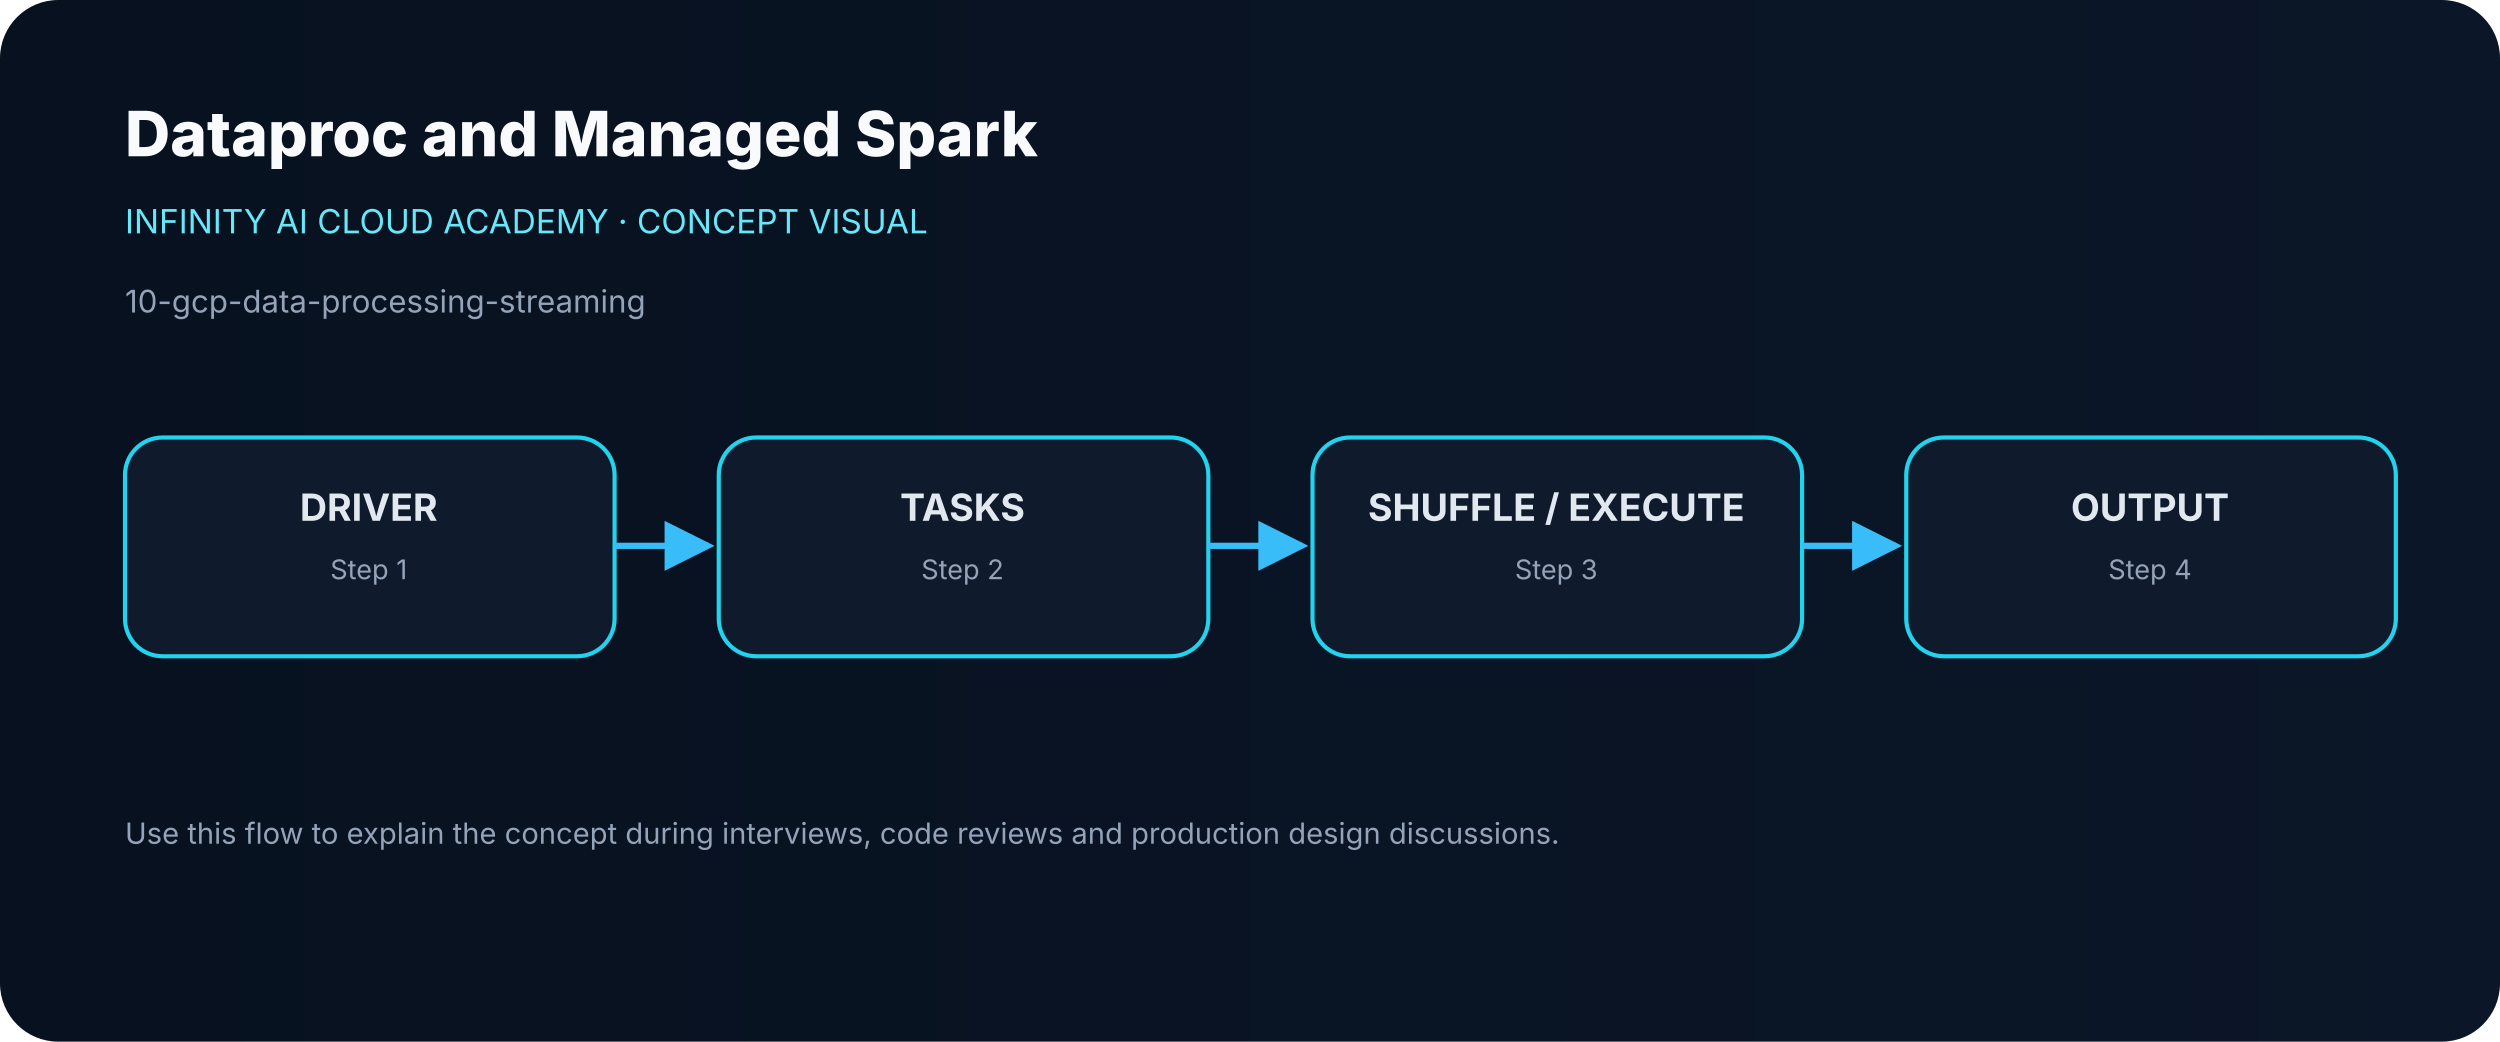
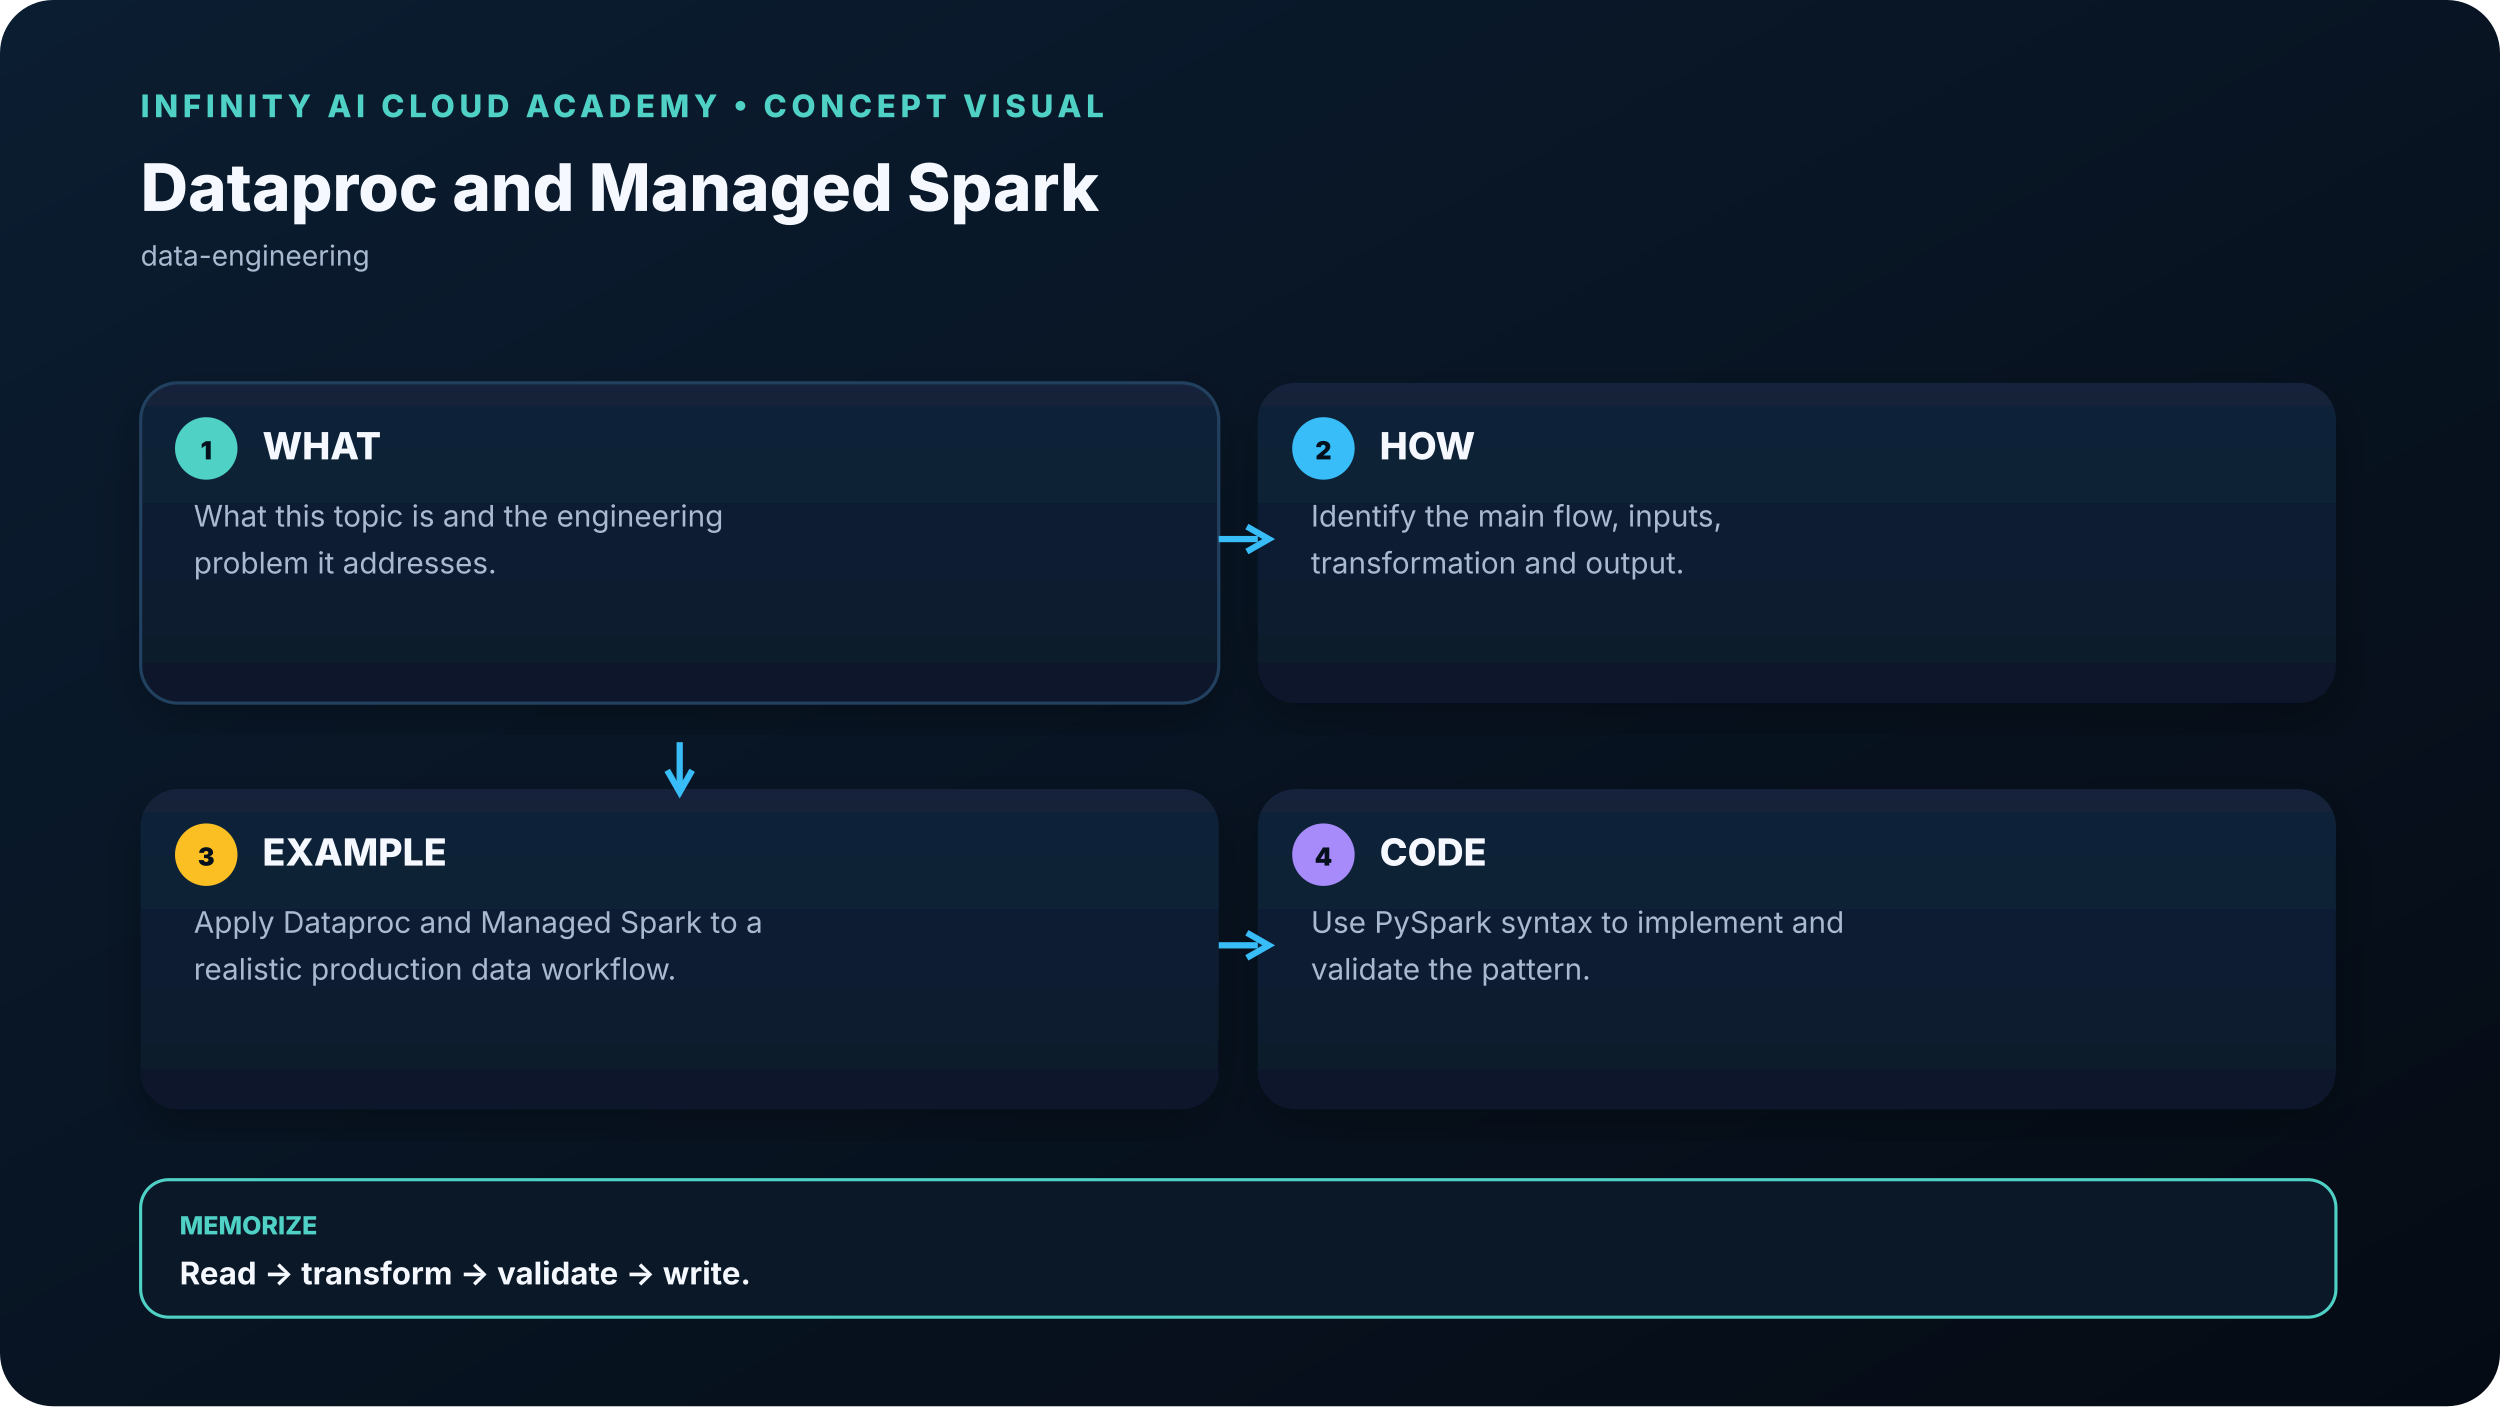
- <svg xmlns="http://www.w3.org/2000/svg" width="1200" height="500" viewBox="0 0 1200 500">
+ <svg xmlns="http://www.w3.org/2000/svg" width="1600" height="900" viewBox="0 0 1600 900">
  <defs>
-     <linearGradient id="g" x1="0" x2="1">
-       <stop stop-color="#07111f" />
-       <stop offset="1" stop-color="#0b1628" />
+     <linearGradient id="bg" x1="0" y1="0" x2="1" y2="1">
+       <stop offset="0" stop-color="#0b1d31" />
+       <stop offset="1" stop-color="#050b14" />
    </linearGradient>
-     <marker id="a" markerWidth="8" markerHeight="8" refX="7" refY="4" orient="auto">
-       <path d="M0,0 L8,4 L0,8 z" fill="#38bdf8" />
-     </marker>
+     <linearGradient id="card" x1="0" y1="0" x2="0" y2="1">
+       <stop offset="0" stop-color="#12243a" />
+       <stop offset="1" stop-color="#0b1829" />
+     </linearGradient>
+     <filter id="shadow">
+       <feDropShadow dx="0" dy="12" stdDeviation="16" flood-color="#000" flood-opacity=".28" />
+     </filter>
  </defs>
-   <rect width="1200" height="500" rx="28" fill="url(#g)" />
-   <text x="60" y="75" font-family="Inter,Arial" font-size="30" font-weight="800" fill="#f8fafc">Dataproc and Managed Spark</text>
-   <text x="60" y="112" font-family="Inter,Arial" font-size="16" fill="#67e8f9">INFINITY AI CLOUD ACADEMY · CONCEPT VISUAL</text>
-   <text x="60" y="150" font-family="Inter,Arial" font-size="15" fill="#94a3b8">10-gcp-data-processing-streaming</text>
-   <rect x="60" y="210" width="235" height="105" rx="18" fill="#0f1b2d" stroke="#22d3ee" stroke-width="2" />
-   <text x="177" y="250" text-anchor="middle" font-family="Inter,Arial" font-size="18" font-weight="700" fill="#e2e8f0">DRIVER</text>
-   <text x="177" y="278" text-anchor="middle" font-family="Inter,Arial" font-size="13" fill="#94a3b8">Step 1</text>
-   <line x1="295" y1="262" x2="340" y2="262" stroke="#38bdf8" stroke-width="3" marker-end="url(#a)" />
-   <rect x="345" y="210" width="235" height="105" rx="18" fill="#0f1b2d" stroke="#22d3ee" stroke-width="2" />
-   <text x="462" y="250" text-anchor="middle" font-family="Inter,Arial" font-size="18" font-weight="700" fill="#e2e8f0">TASKS</text>
-   <text x="462" y="278" text-anchor="middle" font-family="Inter,Arial" font-size="13" fill="#94a3b8">Step 2</text>
-   <line x1="580" y1="262" x2="625" y2="262" stroke="#38bdf8" stroke-width="3" marker-end="url(#a)" />
-   <rect x="630" y="210" width="235" height="105" rx="18" fill="#0f1b2d" stroke="#22d3ee" stroke-width="2" />
-   <text x="747" y="250" text-anchor="middle" font-family="Inter,Arial" font-size="18" font-weight="700" fill="#e2e8f0">SHUFFLE / EXECUTE</text>
-   <text x="747" y="278" text-anchor="middle" font-family="Inter,Arial" font-size="13" fill="#94a3b8">Step 3</text>
-   <line x1="865" y1="262" x2="910" y2="262" stroke="#38bdf8" stroke-width="3" marker-end="url(#a)" />
-   <rect x="915" y="210" width="235" height="105" rx="18" fill="#0f1b2d" stroke="#22d3ee" stroke-width="2" />
-   <text x="1032" y="250" text-anchor="middle" font-family="Inter,Arial" font-size="18" font-weight="700" fill="#e2e8f0">OUTPUT</text>
-   <text x="1032" y="278" text-anchor="middle" font-family="Inter,Arial" font-size="13" fill="#94a3b8">Step 4</text>
-   <text x="60" y="405" font-family="Inter,Arial" font-size="14" fill="#94a3b8">Use this flow to explain the concept during interviews, code reviews and production design discussions.</text>
+   <rect width="1600" height="900" rx="34" fill="url(#bg)" />
+   <text x="90" y="75" fill="#4fd1c5" font-family="Inter,Segoe UI,Arial" font-size="20" font-weight="800" letter-spacing="3">INFINITY AI CLOUD ACADEMY • CONCEPT VISUAL</text>
+   <text x="90" y="135" fill="#f5f9ff" font-family="Inter,Segoe UI,Arial" font-size="42" font-weight="800">Dataproc and Managed Spark</text>
+   <text x="90" y="170" fill="#a9bad0" font-family="Inter,Segoe UI,Arial" font-size="18">data-engineering</text>
+   <rect x="90" y="245" width="690" height="205" rx="24" fill="url(#card)" stroke="#24415f" stroke-width="2" filter="url(#shadow)" />
+   <circle cx="132" cy="287" r="20" fill="#4fd1c5" />
+   <text x="132" y="294" text-anchor="middle" fill="#04101b" font-family="Inter,Segoe UI,Arial" font-size="16" font-weight="900">1</text>
+   <text x="168" y="294" fill="#f5f9ff" font-family="Inter,Segoe UI,Arial" font-size="24" font-weight="800">WHAT</text>
+   <text x="124" y="337" fill="#a9bad0" font-family="Inter,Segoe UI,Arial" font-size="19">What this topic is and the engineering</text>
+   <text x="124" y="367" fill="#a9bad0" font-family="Inter,Segoe UI,Arial" font-size="19">problem it addresses.</text>
+   <rect x="805" y="245" width="690" height="205" rx="24" fill="url(#card)" stroke="problem it addresses." stroke-width="2" filter="url(#shadow)" />
+   <circle cx="847" cy="287" r="20" fill="#38bdf8" />
+   <text x="847" y="294" text-anchor="middle" fill="#04101b" font-family="Inter,Segoe UI,Arial" font-size="16" font-weight="900">2</text>
+   <text x="883" y="294" fill="#f5f9ff" font-family="Inter,Segoe UI,Arial" font-size="24" font-weight="800">HOW</text>
+   <text x="839" y="337" fill="#a9bad0" font-family="Inter,Segoe UI,Arial" font-size="19">Identify the main flow, inputs,</text>
+   <text x="839" y="367" fill="#a9bad0" font-family="Inter,Segoe UI,Arial" font-size="19">transformation and output.</text>
+   <rect x="90" y="505" width="690" height="205" rx="24" fill="url(#card)" stroke="transformation and output." stroke-width="2" filter="url(#shadow)" />
+   <circle cx="132" cy="547" r="20" fill="#fbbf24" />
+   <text x="132" y="554" text-anchor="middle" fill="#04101b" font-family="Inter,Segoe UI,Arial" font-size="16" font-weight="900">3</text>
+   <text x="168" y="554" fill="#f5f9ff" font-family="Inter,Segoe UI,Arial" font-size="24" font-weight="800">EXAMPLE</text>
+   <text x="124" y="597" fill="#a9bad0" font-family="Inter,Segoe UI,Arial" font-size="19">Apply Dataproc and Managed Spark to a</text>
+   <text x="124" y="627" fill="#a9bad0" font-family="Inter,Segoe UI,Arial" font-size="19">realistic production data workflow.</text>
+   <rect x="805" y="505" width="690" height="205" rx="24" fill="url(#card)" stroke="realistic production data workflow." stroke-width="2" filter="url(#shadow)" />
+   <circle cx="847" cy="547" r="20" fill="#a78bfa" />
+   <text x="847" y="554" text-anchor="middle" fill="#04101b" font-family="Inter,Segoe UI,Arial" font-size="16" font-weight="900">4</text>
+   <text x="883" y="554" fill="#f5f9ff" font-family="Inter,Segoe UI,Arial" font-size="24" font-weight="800">CODE</text>
+   <text x="839" y="597" fill="#a9bad0" font-family="Inter,Segoe UI,Arial" font-size="19">Use PySpark syntax to implement and</text>
+   <text x="839" y="627" fill="#a9bad0" font-family="Inter,Segoe UI,Arial" font-size="19">validate the pattern.</text>
+   <path d="M780 345 H805" stroke="#38bdf8" stroke-width="4" />
+   <path d="M798 337 l14 8 -14 8" fill="none" stroke="#38bdf8" stroke-width="4" />
+   <path d="M435 475 V505" stroke="#38bdf8" stroke-width="4" />
+   <path d="M427 493 l8 14 8-14" fill="none" stroke="#38bdf8" stroke-width="4" />
+   <path d="M780 605 H805" stroke="#38bdf8" stroke-width="4" />
+   <path d="M798 597 l14 8 -14 8" fill="none" stroke="#38bdf8" stroke-width="4" />
+   <rect x="90" y="755" width="1405" height="88" rx="18" fill="#0b1828" stroke="#4fd1c5" stroke-width="2" />
+   <text x="115" y="790" fill="#4fd1c5" font-family="Inter,Segoe UI,Arial" font-size="16" font-weight="800">MEMORIZE</text>
+   <text x="115" y="822" fill="#f5f9ff" font-family="Inter,Segoe UI,Arial" font-size="20" font-weight="700">Read → transform → validate → write.</text>
</svg>
